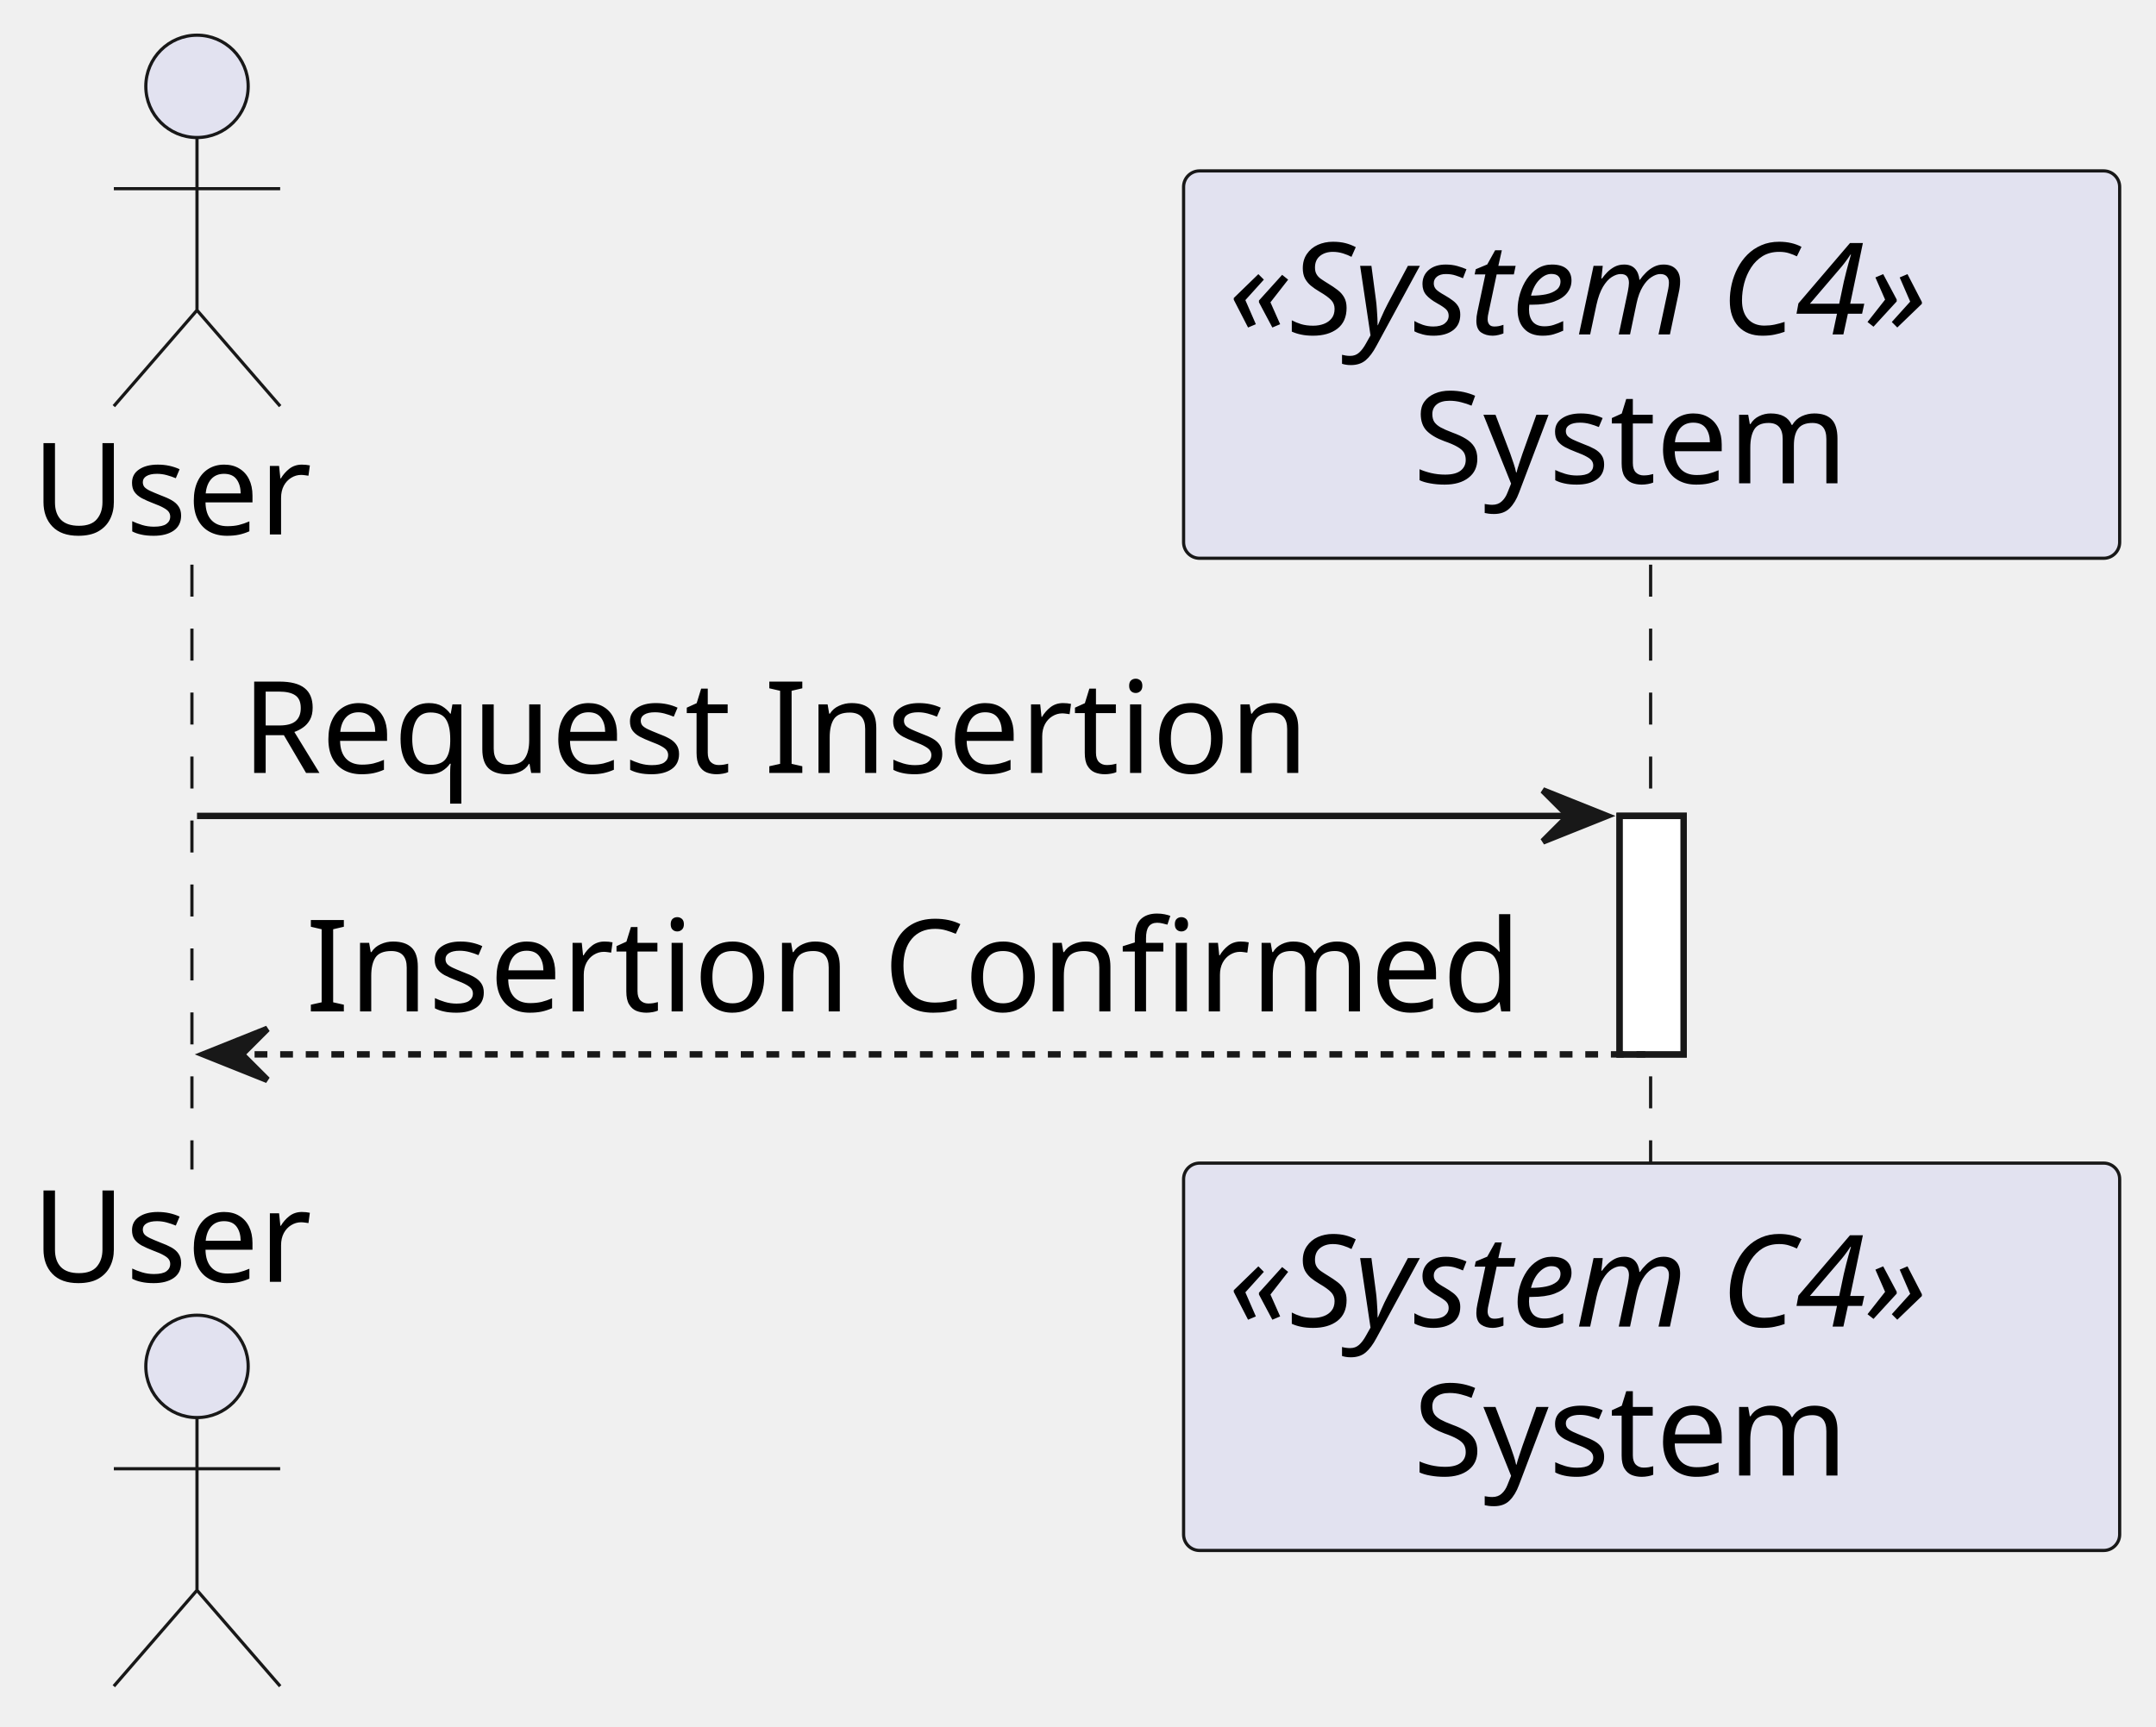
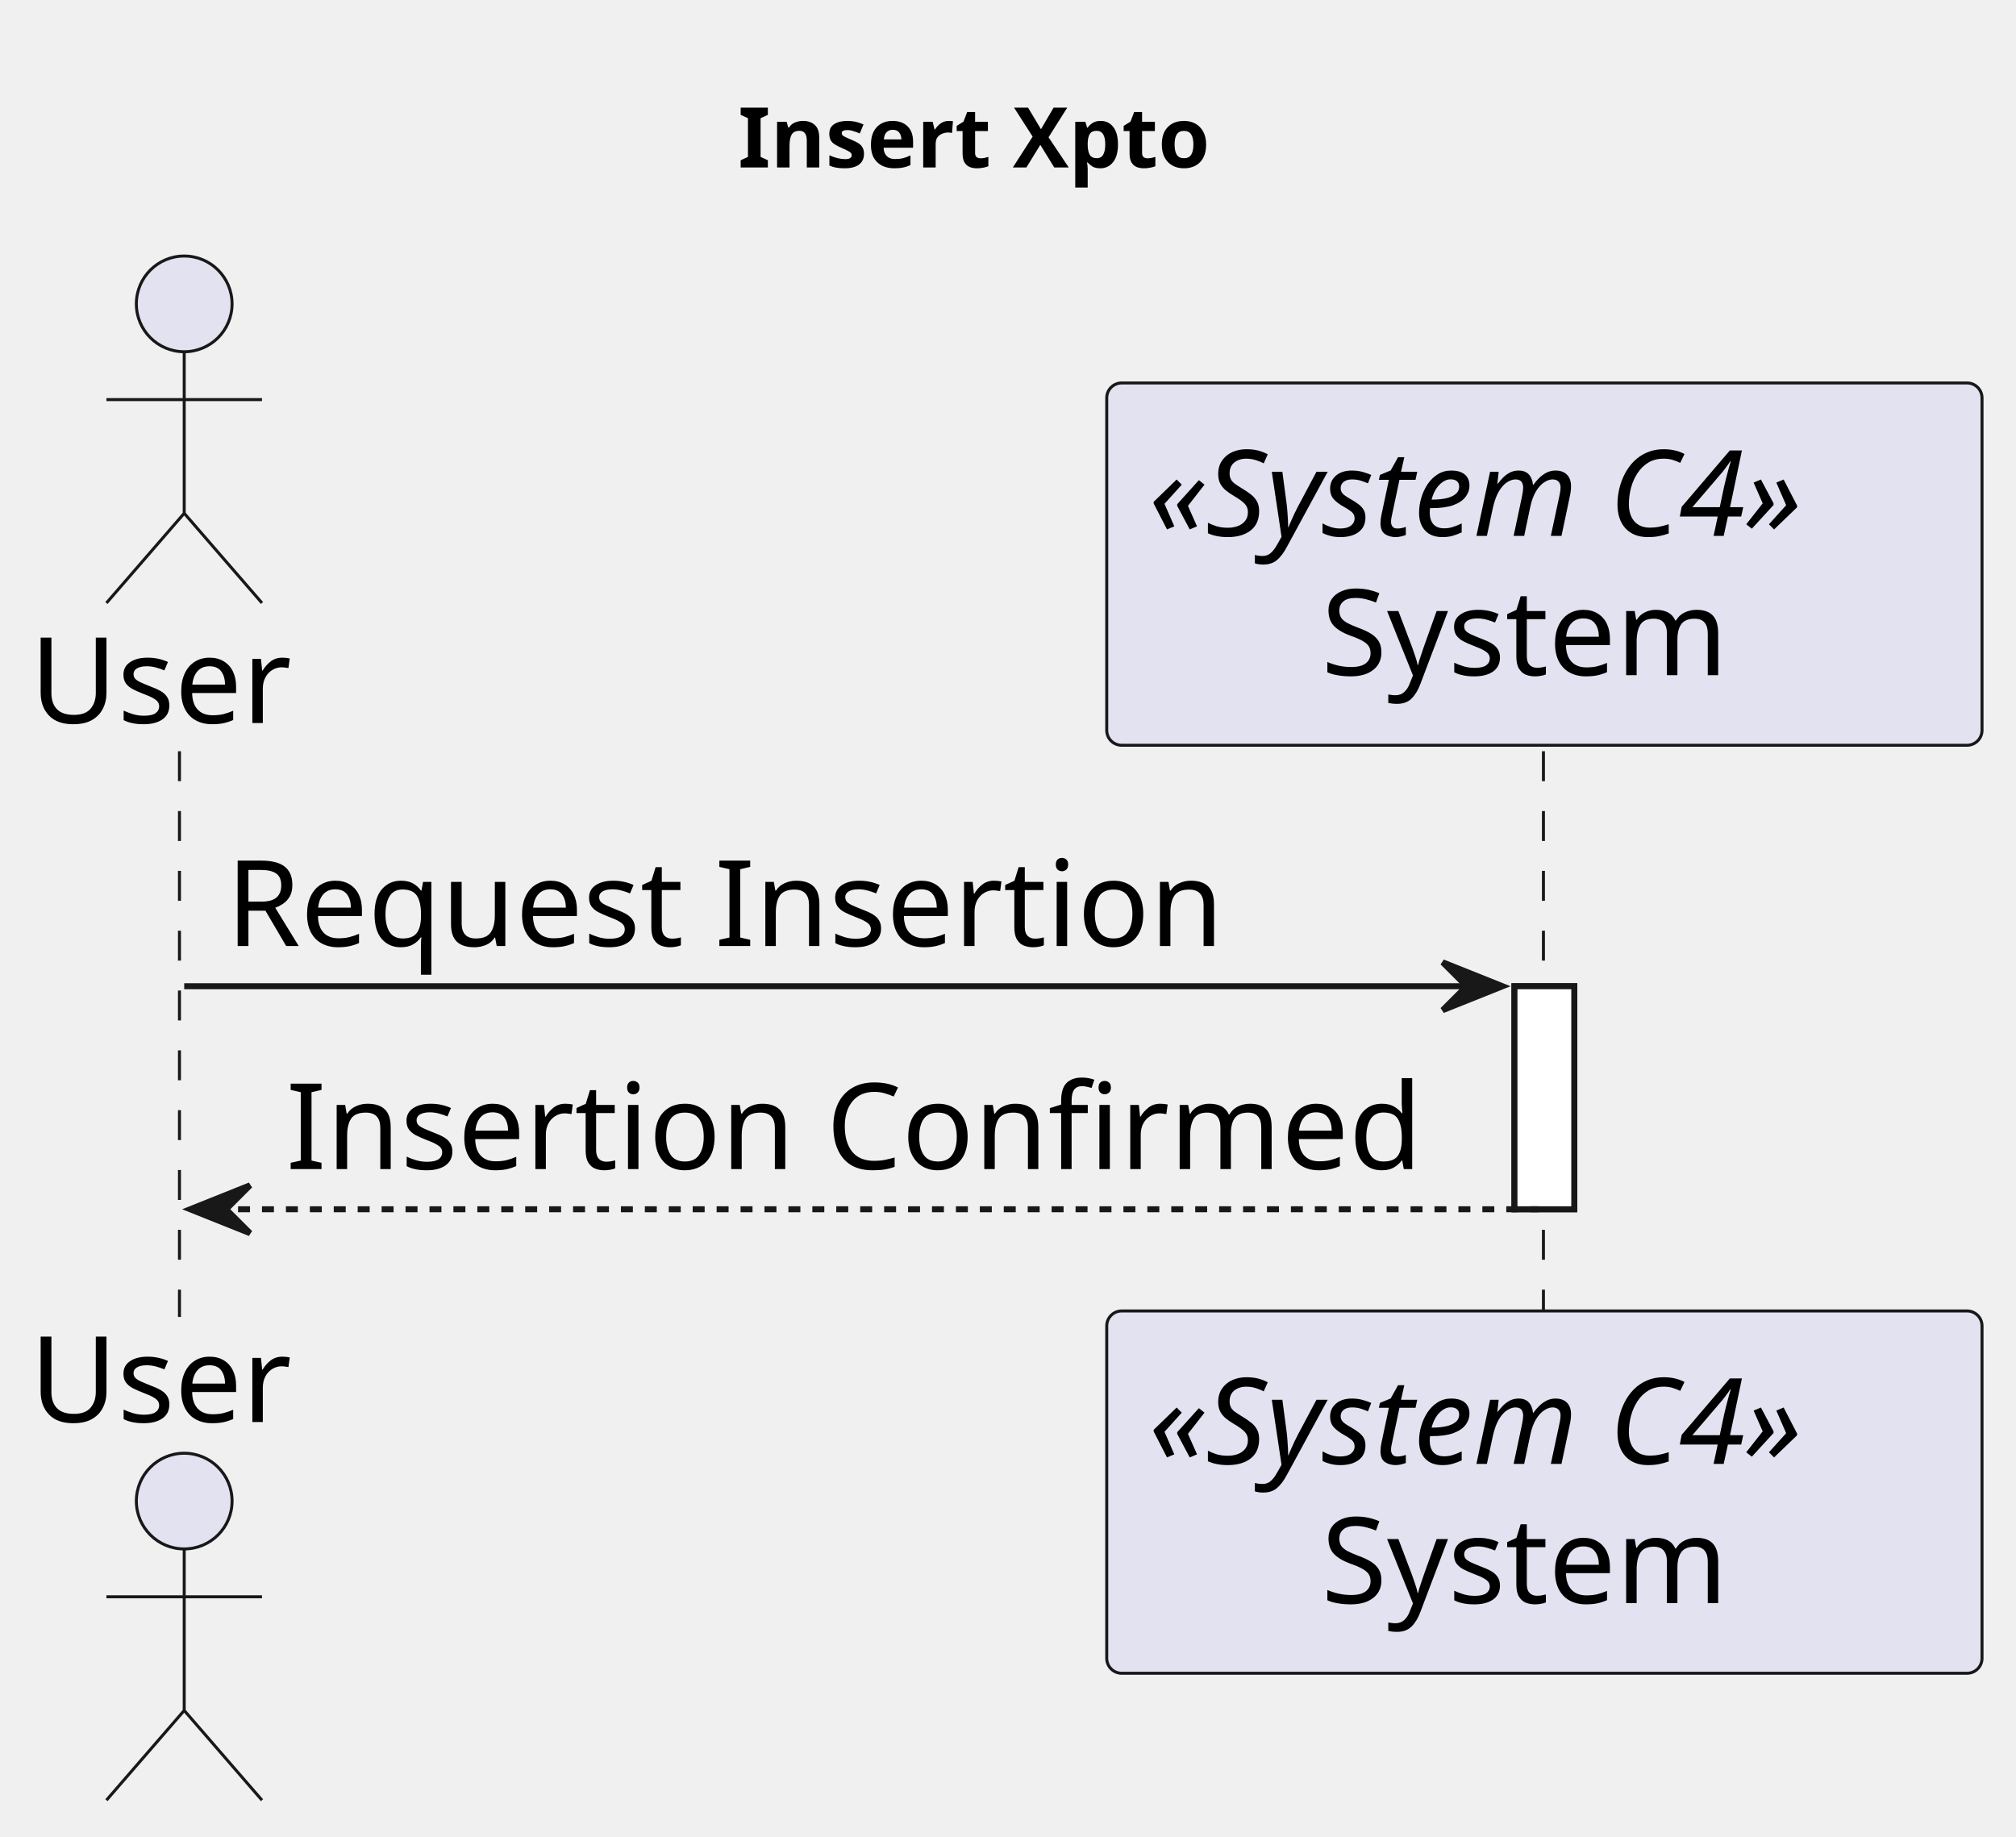
- <svg xmlns="http://www.w3.org/2000/svg" contentStyleType="text/css" data-diagram-type="SEQUENCE" height="270px" preserveAspectRatio="none" style="width:337px;height:270px;background:#FFFFFF;" version="1.1" viewBox="0 0 337 270" width="337px" zoomAndPan="magnify">
+ <svg xmlns="http://www.w3.org/2000/svg" contentStyleType="text/css" data-diagram-type="SEQUENCE" height="307px" preserveAspectRatio="none" style="width:337px;height:307px;background:#FFFFFF;" version="1.1" viewBox="0 0 337 307" width="337px" zoomAndPan="magnify">
  <defs />
  <g>
+     <text fill="#000000" font-family="sans-serif" font-size="14" font-weight="bold" lengthAdjust="spacing" textLength="88.601" x="123.359" y="27.995">Insert Xpto</text>
    <g>
-       <rect fill="#FFFFFF" height="37.281" style="stroke:#181818;stroke-width:1;" width="10" x="253.162" y="127.562" />
+       <rect fill="#FFFFFF" height="37.281" style="stroke:#181818;stroke-width:1;" width="10" x="253.162" y="164.859" />
    </g>
    <g>
-       <rect fill="#000000" fill-opacity="0" height="94.562" width="8" x="26.793" y="88.281" />
-       <line style="stroke:#181818;stroke-width:0.5;stroke-dasharray:5.0,5.0;" x1="30" x2="30" y1="88.281" y2="182.844" />
+       <rect fill="#000000" fill-opacity="0" height="94.562" width="8" x="26.793" y="125.578" />
+       <line style="stroke:#181818;stroke-width:0.5;stroke-dasharray:5.0,5.0;" x1="30" x2="30" y1="125.578" y2="220.141" />
    </g>
    <g>
-       <rect fill="#000000" fill-opacity="0" height="94.562" width="8" x="254.162" y="88.281" />
-       <line style="stroke:#181818;stroke-width:0.5;stroke-dasharray:5.0,5.0;" x1="258.005" x2="258.005" y1="88.281" y2="182.844" />
+       <rect fill="#000000" fill-opacity="0" height="94.562" width="8" x="254.162" y="125.578" />
+       <line style="stroke:#181818;stroke-width:0.5;stroke-dasharray:5.0,5.0;" x1="258.005" x2="258.005" y1="125.578" y2="220.141" />
    </g>
    <g class="participant participant-head" data-participant="user">
-       <text fill="#000000" font-family="sans-serif" font-size="20" lengthAdjust="spacing" textLength="45.586" x="5" y="83.564">User</text>
-       <ellipse cx="30.793" cy="13.5" fill="#E2E2F0" rx="8" ry="8" style="stroke:#181818;stroke-width:0.5;" />
-       <path d="M30.793,21.5 L30.793,48.5 M17.793,29.5 L43.793,29.5 M30.793,48.5 L17.793,63.5 M30.793,48.5 L43.793,63.5" fill="none" style="stroke:#181818;stroke-width:0.5;" />
+       <text fill="#000000" font-family="sans-serif" font-size="20" lengthAdjust="spacing" textLength="45.586" x="5" y="120.861">User</text>
+       <ellipse cx="30.793" cy="50.797" fill="#E2E2F0" rx="8" ry="8" style="stroke:#181818;stroke-width:0.5;" />
+       <path d="M30.793,58.797 L30.793,85.797 M17.793,66.797 L43.793,66.797 M30.793,85.797 L17.793,100.797 M30.793,85.797 L43.793,100.797" fill="none" style="stroke:#181818;stroke-width:0.5;" />
    </g>
    <g class="participant participant-tail" data-participant="user">
-       <text fill="#000000" font-family="sans-serif" font-size="20" lengthAdjust="spacing" textLength="45.586" x="5" y="200.408">User</text>
-       <ellipse cx="30.793" cy="213.625" fill="#E2E2F0" rx="8" ry="8" style="stroke:#181818;stroke-width:0.5;" />
-       <path d="M30.793,221.625 L30.793,248.625 M17.793,229.625 L43.793,229.625 M30.793,248.625 L17.793,263.625 M30.793,248.625 L43.793,263.625" fill="none" style="stroke:#181818;stroke-width:0.5;" />
+       <text fill="#000000" font-family="sans-serif" font-size="20" lengthAdjust="spacing" textLength="45.586" x="5" y="237.705">User</text>
+       <ellipse cx="30.793" cy="250.922" fill="#E2E2F0" rx="8" ry="8" style="stroke:#181818;stroke-width:0.5;" />
+       <path d="M30.793,258.922 L30.793,285.922 M17.793,266.922 L43.793,266.922 M30.793,285.922 L17.793,300.922 M30.793,285.922 L43.793,300.922" fill="none" style="stroke:#181818;stroke-width:0.5;" />
    </g>
    <g class="participant participant-head" data-participant="System">
-       <rect fill="#E2E2F0" height="60.562" rx="2.5" ry="2.5" style="stroke:#181818;stroke-width:0.5;" width="146.315" x="185.005" y="26.719" />
-       <text fill="#000000" font-family="sans-serif" font-size="20" font-style="italic" lengthAdjust="spacing" textLength="132.315" x="192.005" y="52.283">«System C4»</text>
-       <text fill="#000000" font-family="sans-serif" font-size="20" lengthAdjust="spacing" textLength="74.58" x="220.872" y="75.564">System</text>
+       <rect fill="#E2E2F0" height="60.562" rx="2.5" ry="2.5" style="stroke:#181818;stroke-width:0.5;" width="146.315" x="185.005" y="64.016" />
+       <text fill="#000000" font-family="sans-serif" font-size="20" font-style="italic" lengthAdjust="spacing" textLength="132.315" x="192.005" y="89.58">«System C4»</text>
+       <text fill="#000000" font-family="sans-serif" font-size="20" lengthAdjust="spacing" textLength="74.58" x="220.872" y="112.861">System</text>
    </g>
    <g class="participant participant-tail" data-participant="System">
-       <rect fill="#E2E2F0" height="60.562" rx="2.5" ry="2.5" style="stroke:#181818;stroke-width:0.5;" width="146.315" x="185.005" y="181.844" />
-       <text fill="#000000" font-family="sans-serif" font-size="20" font-style="italic" lengthAdjust="spacing" textLength="132.315" x="192.005" y="207.408">«System C4»</text>
-       <text fill="#000000" font-family="sans-serif" font-size="20" lengthAdjust="spacing" textLength="74.58" x="220.872" y="230.69">System</text>
+       <rect fill="#E2E2F0" height="60.562" rx="2.5" ry="2.5" style="stroke:#181818;stroke-width:0.5;" width="146.315" x="185.005" y="219.141" />
+       <text fill="#000000" font-family="sans-serif" font-size="20" font-style="italic" lengthAdjust="spacing" textLength="132.315" x="192.005" y="244.705">«System C4»</text>
+       <text fill="#000000" font-family="sans-serif" font-size="20" lengthAdjust="spacing" textLength="74.58" x="220.872" y="267.986">System</text>
    </g>
    <g>
-       <rect fill="#FFFFFF" height="37.281" style="stroke:#181818;stroke-width:1;" width="10" x="253.162" y="127.562" />
+       <rect fill="#FFFFFF" height="37.281" style="stroke:#181818;stroke-width:1;" width="10" x="253.162" y="164.859" />
    </g>
    <g class="message" data-participant-1="user" data-participant-2="System">
-       <polygon fill="#181818" points="241.162,123.562,251.162,127.562,241.162,131.562,245.162,127.562" style="stroke:#181818;stroke-width:1;" />
-       <line style="stroke:#181818;stroke-width:1;" x1="30.793" x2="247.162" y1="127.562" y2="127.562" />
-       <text fill="#000000" font-family="sans-serif" font-size="20" lengthAdjust="spacing" textLength="176.328" x="37.793" y="120.846">Request Insertion</text>
+       <polygon fill="#181818" points="241.162,160.859,251.162,164.859,241.162,168.859,245.162,164.859" style="stroke:#181818;stroke-width:1;" />
+       <line style="stroke:#181818;stroke-width:1;" x1="30.793" x2="247.162" y1="164.859" y2="164.859" />
+       <text fill="#000000" font-family="sans-serif" font-size="20" lengthAdjust="spacing" textLength="176.328" x="37.793" y="158.143">Request Insertion</text>
    </g>
    <g class="message" data-participant-1="System" data-participant-2="user">
-       <polygon fill="#181818" points="41.793,160.844,31.793,164.844,41.793,168.844,37.793,164.844" style="stroke:#181818;stroke-width:1;" />
-       <line style="stroke:#181818;stroke-width:1;stroke-dasharray:2.0,2.0;" x1="35.793" x2="257.162" y1="164.844" y2="164.844" />
-       <text fill="#000000" font-family="sans-serif" font-size="20" lengthAdjust="spacing" textLength="198.369" x="47.793" y="158.127">Insertion Confirmed</text>
+       <polygon fill="#181818" points="41.793,198.141,31.793,202.141,41.793,206.141,37.793,202.141" style="stroke:#181818;stroke-width:1;" />
+       <line style="stroke:#181818;stroke-width:1;stroke-dasharray:2.0,2.0;" x1="35.793" x2="257.162" y1="202.141" y2="202.141" />
+       <text fill="#000000" font-family="sans-serif" font-size="20" lengthAdjust="spacing" textLength="198.369" x="47.793" y="195.424">Insertion Confirmed</text>
    </g>
  </g>
</svg>
